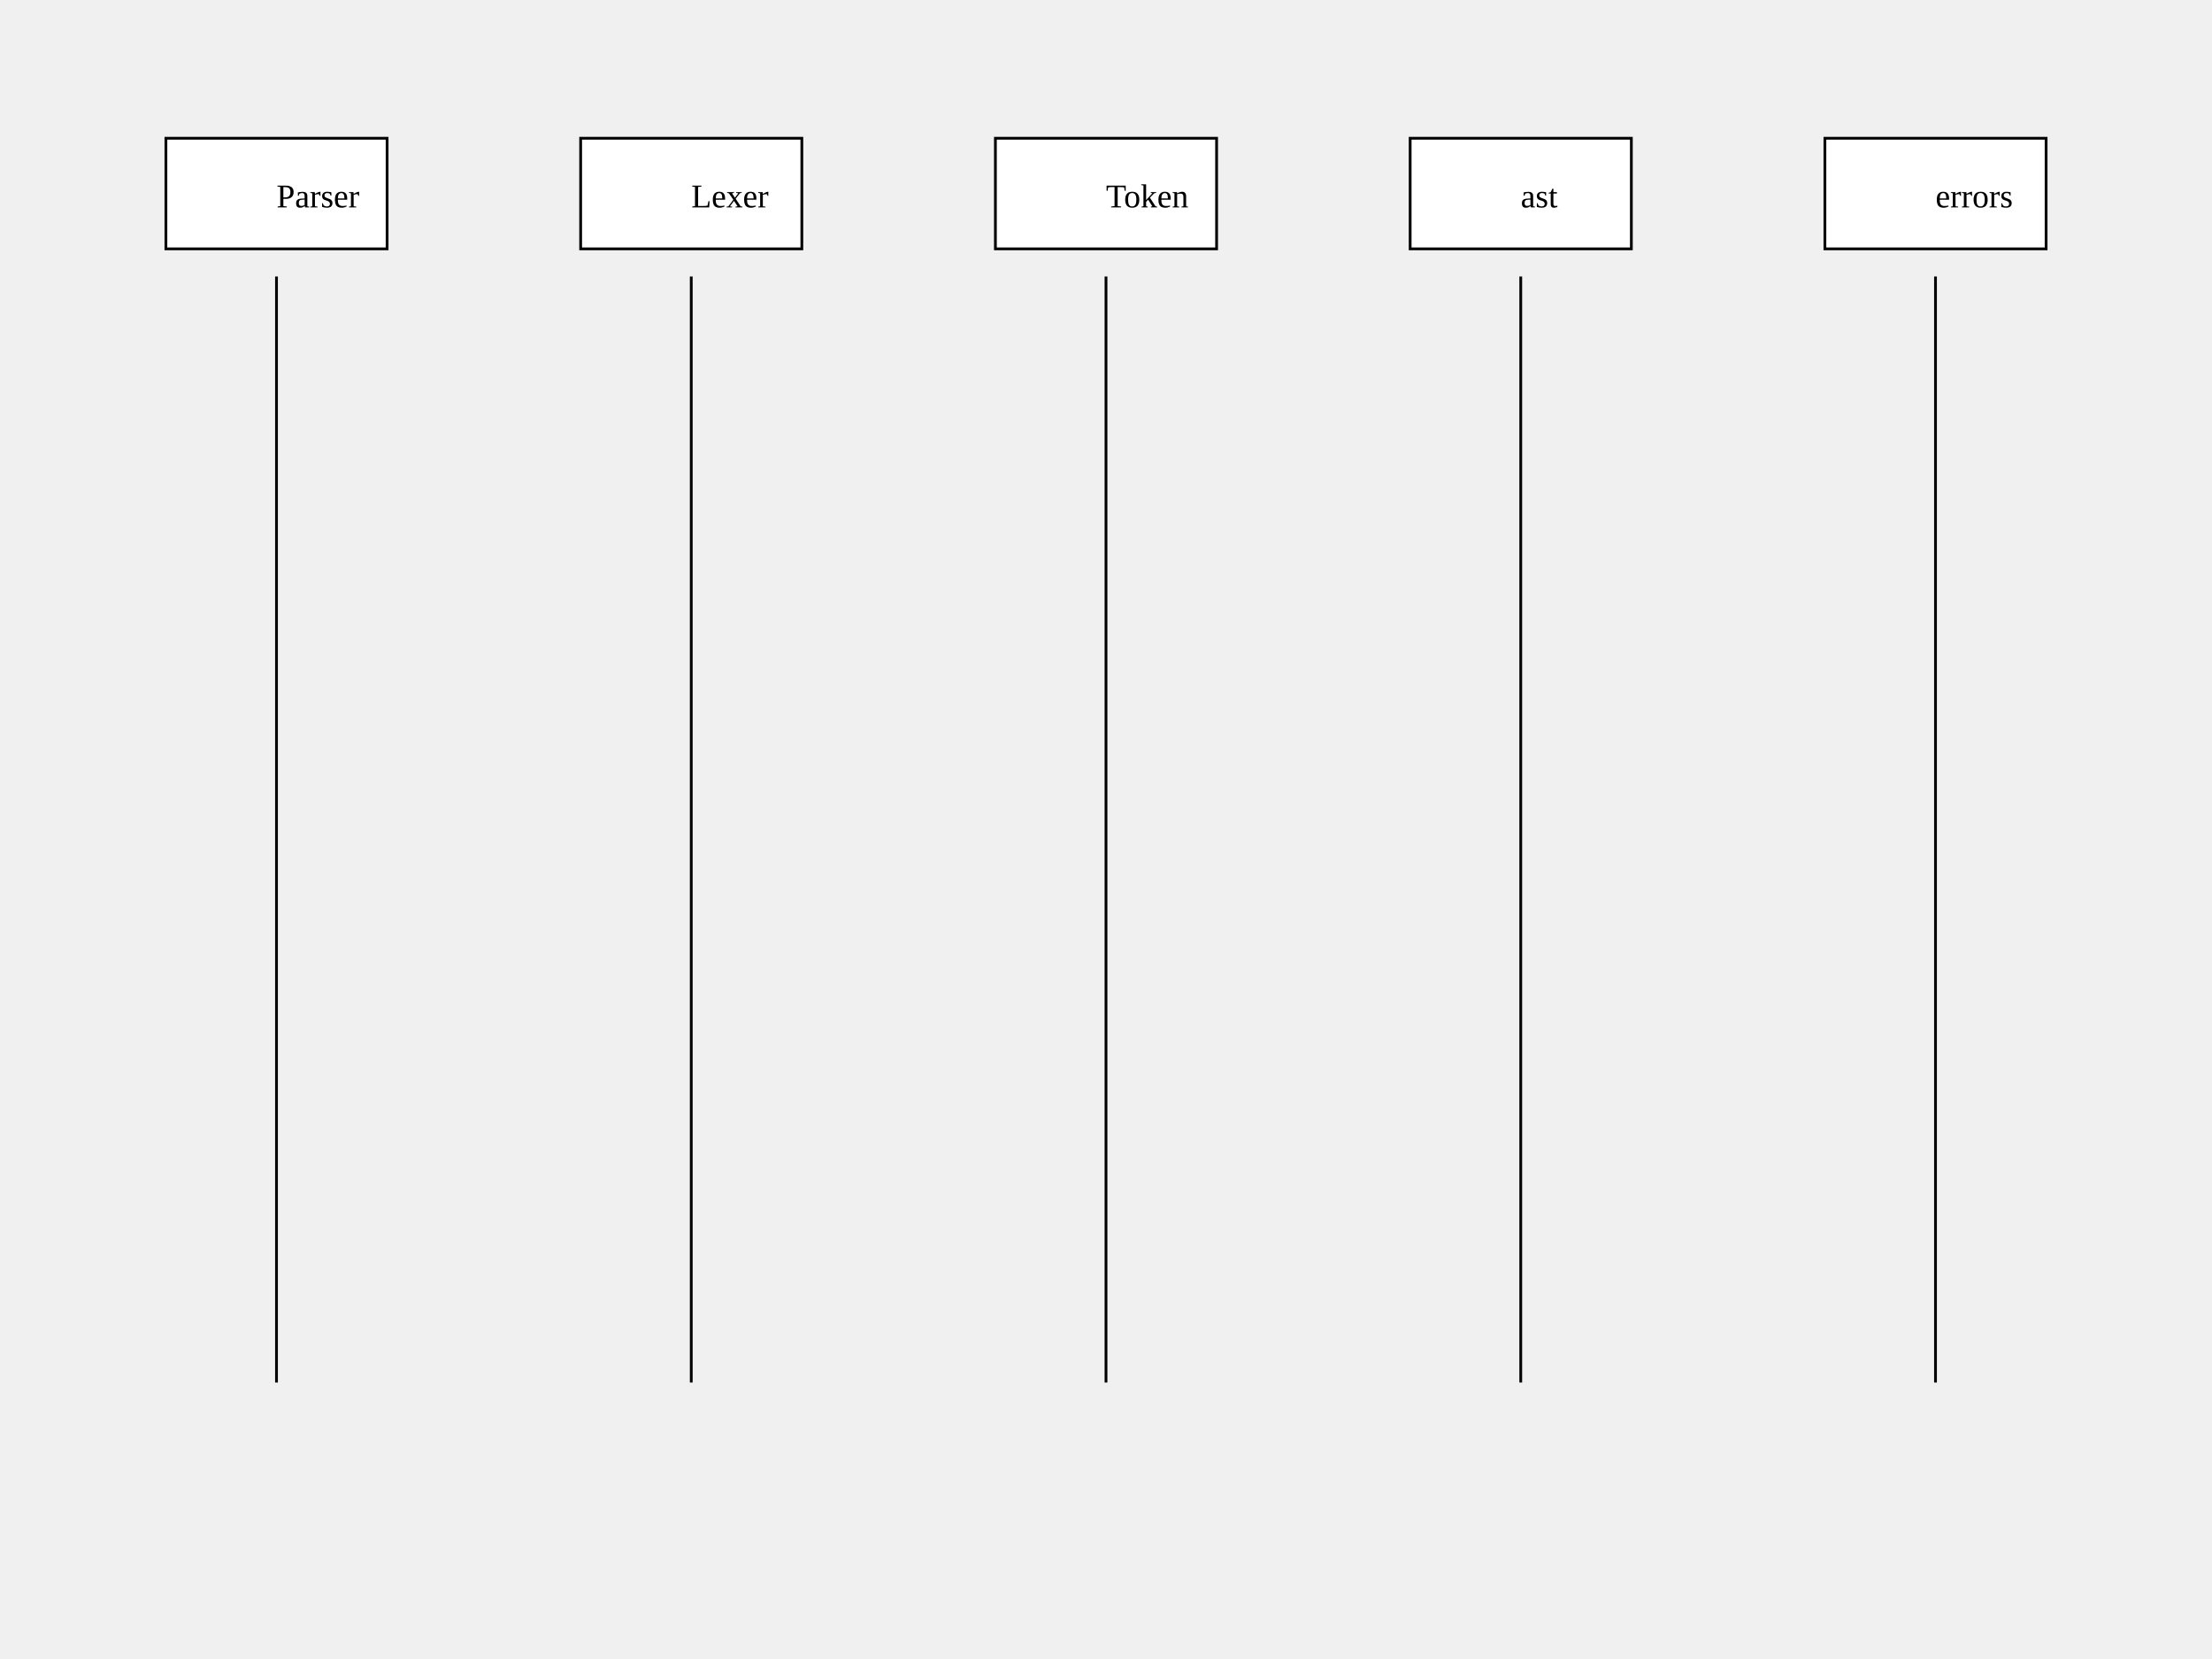
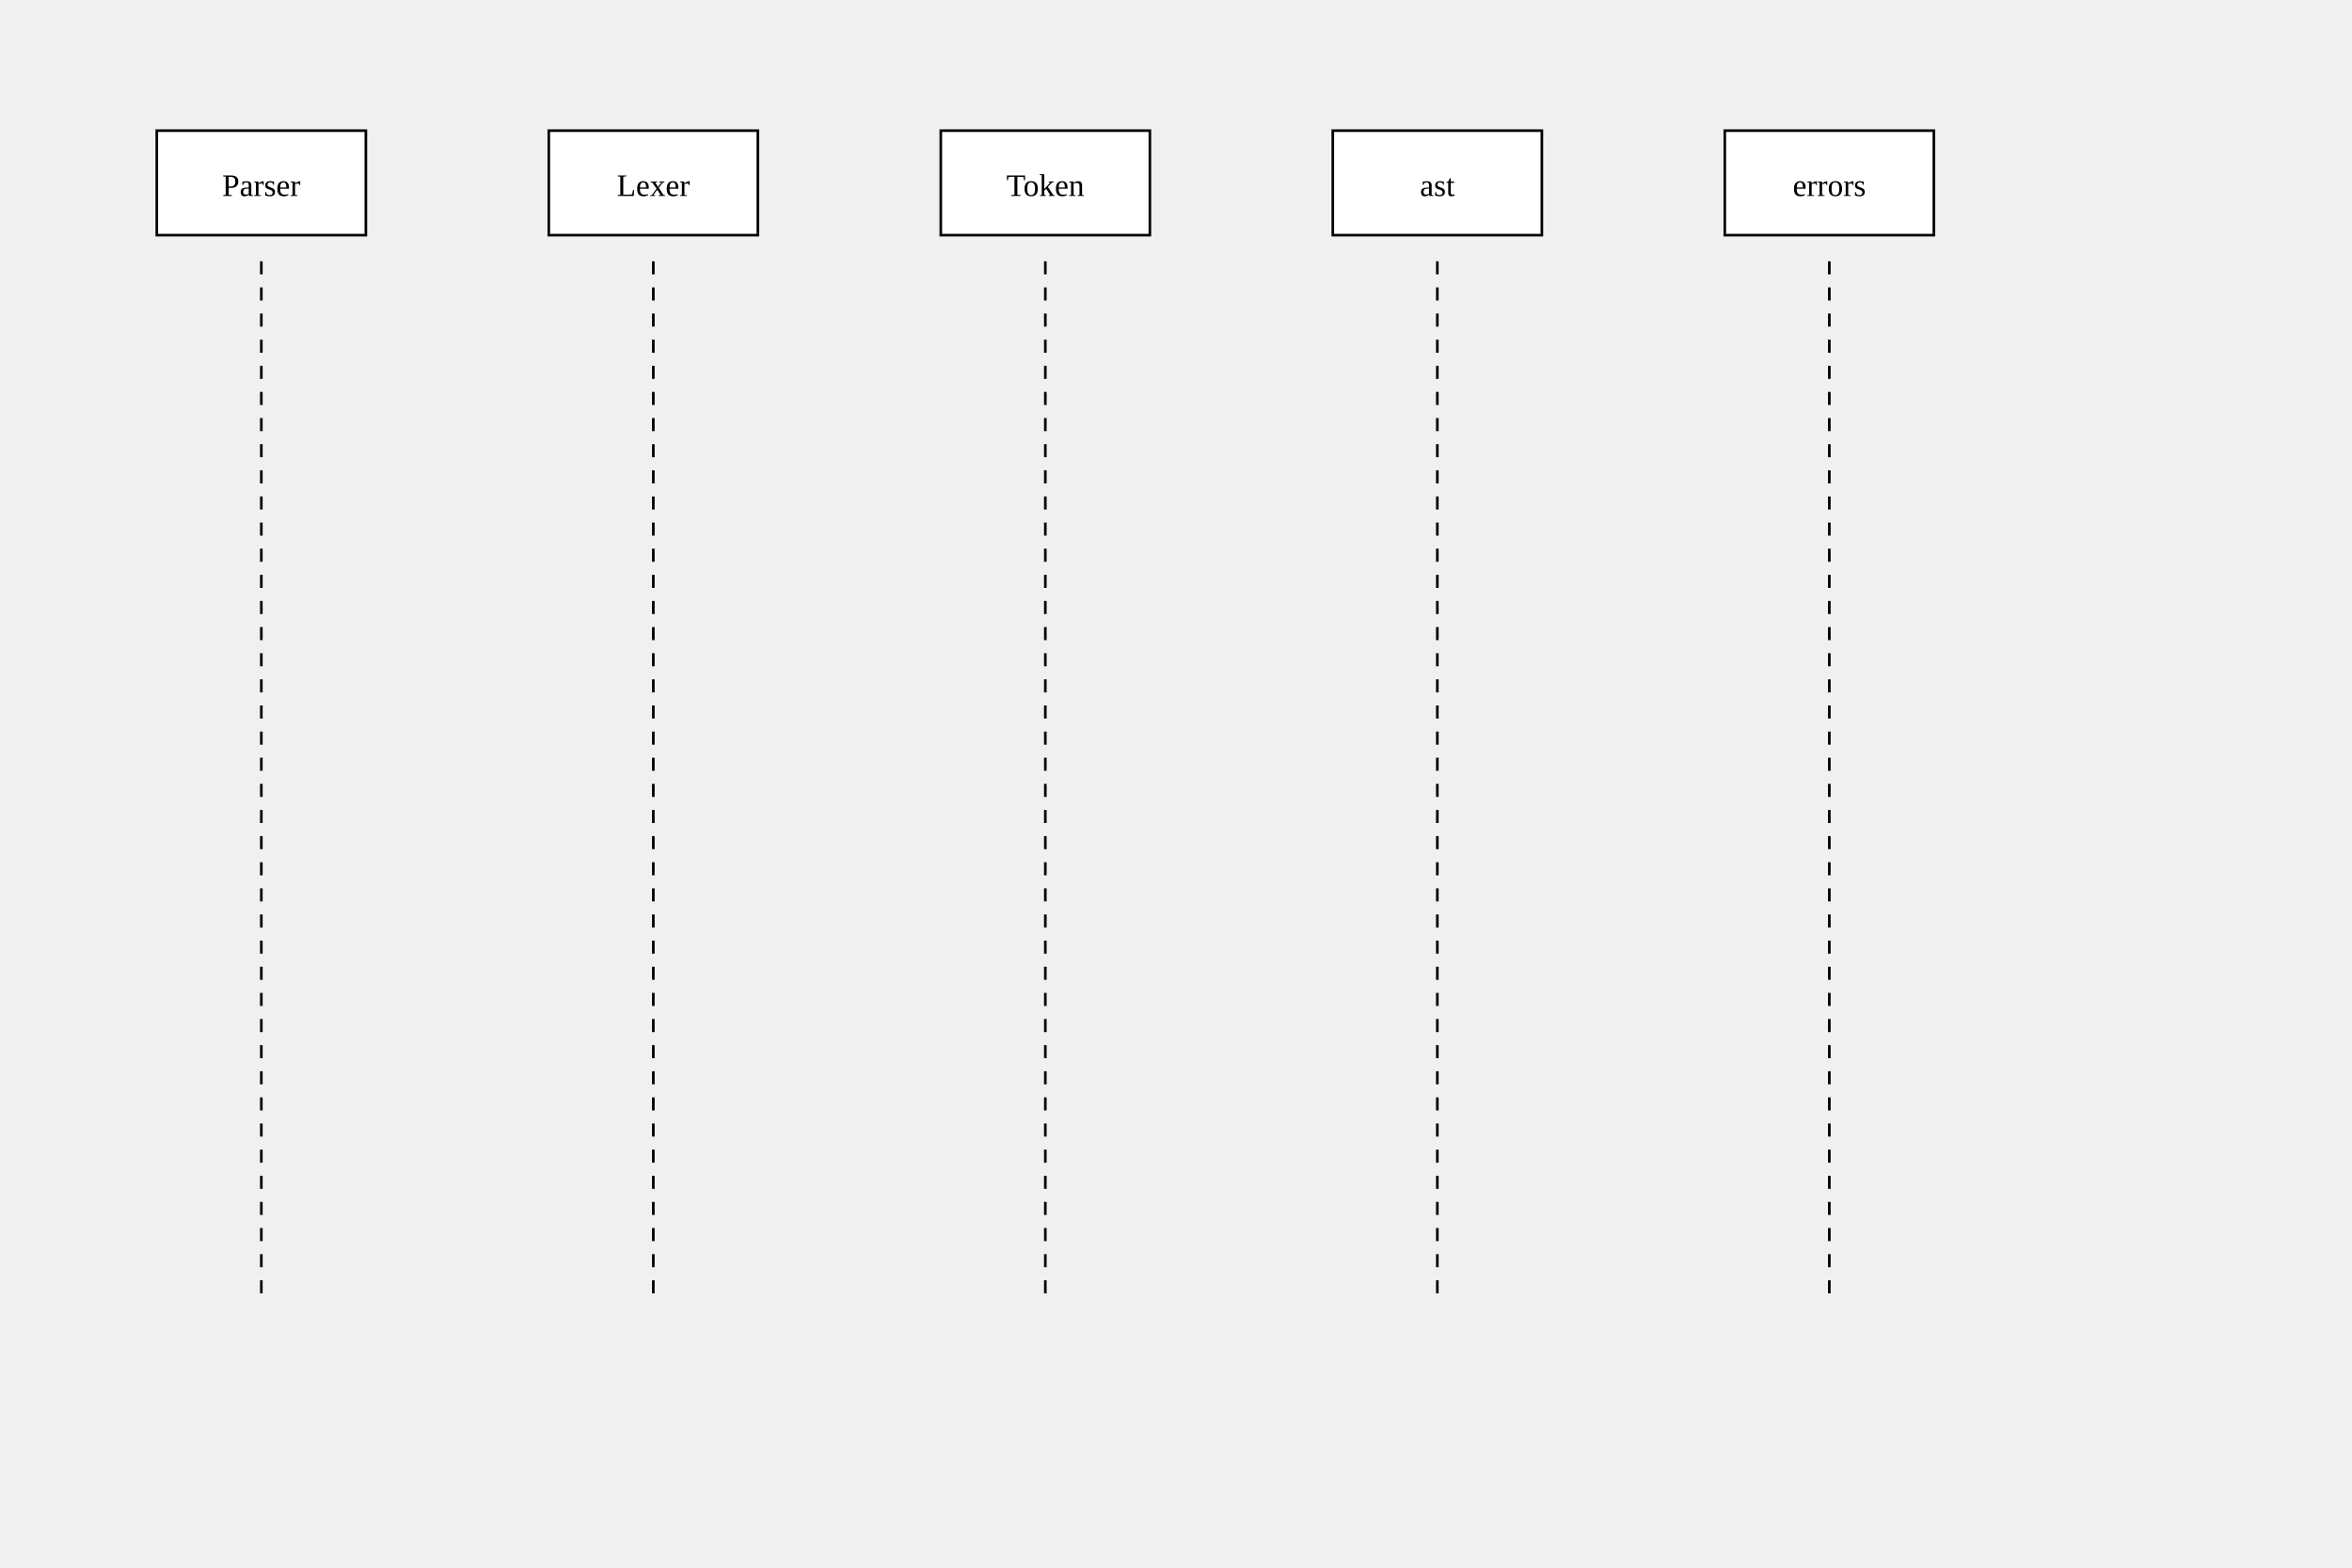
- <svg xmlns="http://www.w3.org/2000/svg" viewBox="0 0 800 600" width="800" height="600">
+ <svg xmlns="http://www.w3.org/2000/svg" viewBox="0 0 900 600" width="900" height="600">
  <rect x="60" y="50" width="80" height="40" fill="#fff" stroke="#000" />
-   <text x="100" y="75">Parser</text>
-   <line x1="100" y1="100" x2="100" y2="500" stroke="#000" class="dashed" />
+   <text x="100" y="75" text-anchor="middle">Parser</text>
+   <line x1="100" y1="100" x2="100" y2="500" stroke="#000" stroke-dasharray="5,5" />
  <rect x="210" y="50" width="80" height="40" fill="#fff" stroke="#000" />
-   <text x="250" y="75">Lexer</text>
-   <line x1="250" y1="100" x2="250" y2="500" stroke="#000" class="dashed" />
+   <text x="250" y="75" text-anchor="middle">Lexer</text>
+   <line x1="250" y1="100" x2="250" y2="500" stroke="#000" stroke-dasharray="5,5" />
  <rect x="360" y="50" width="80" height="40" fill="#fff" stroke="#000" />
-   <text x="400" y="75">Token</text>
-   <line x1="400" y1="100" x2="400" y2="500" stroke="#000" class="dashed" />
-   <rect x="510" y="50" width="80" height="40" stroke="#000" fill="#fff" />
-   <text x="550" y="75">ast</text>
-   <line x1="550" y1="100" x2="550" y2="500" class="dashed" stroke="#000" />
+   <text x="400" y="75" text-anchor="middle">Token</text>
+   <line x1="400" y1="100" x2="400" y2="500" stroke="#000" stroke-dasharray="5,5" />
+   <rect x="510" y="50" width="80" height="40" fill="#fff" stroke="#000" />
+   <text x="550" y="75" text-anchor="middle">ast</text>
+   <line x1="550" y1="100" x2="550" y2="500" stroke="#000" stroke-dasharray="5,5" />
  <rect x="660" y="50" width="80" height="40" fill="#fff" stroke="#000" />
-   <text x="700" y="75">errors</text>
-   <line x1="700" y1="100" x2="700" y2="500" stroke="#000" class="dashed" />
+   <text x="700" y="75" text-anchor="middle">errors</text>
+   <line x1="700" y1="100" x2="700" y2="500" stroke="#000" stroke-dasharray="5,5" />
</svg>
